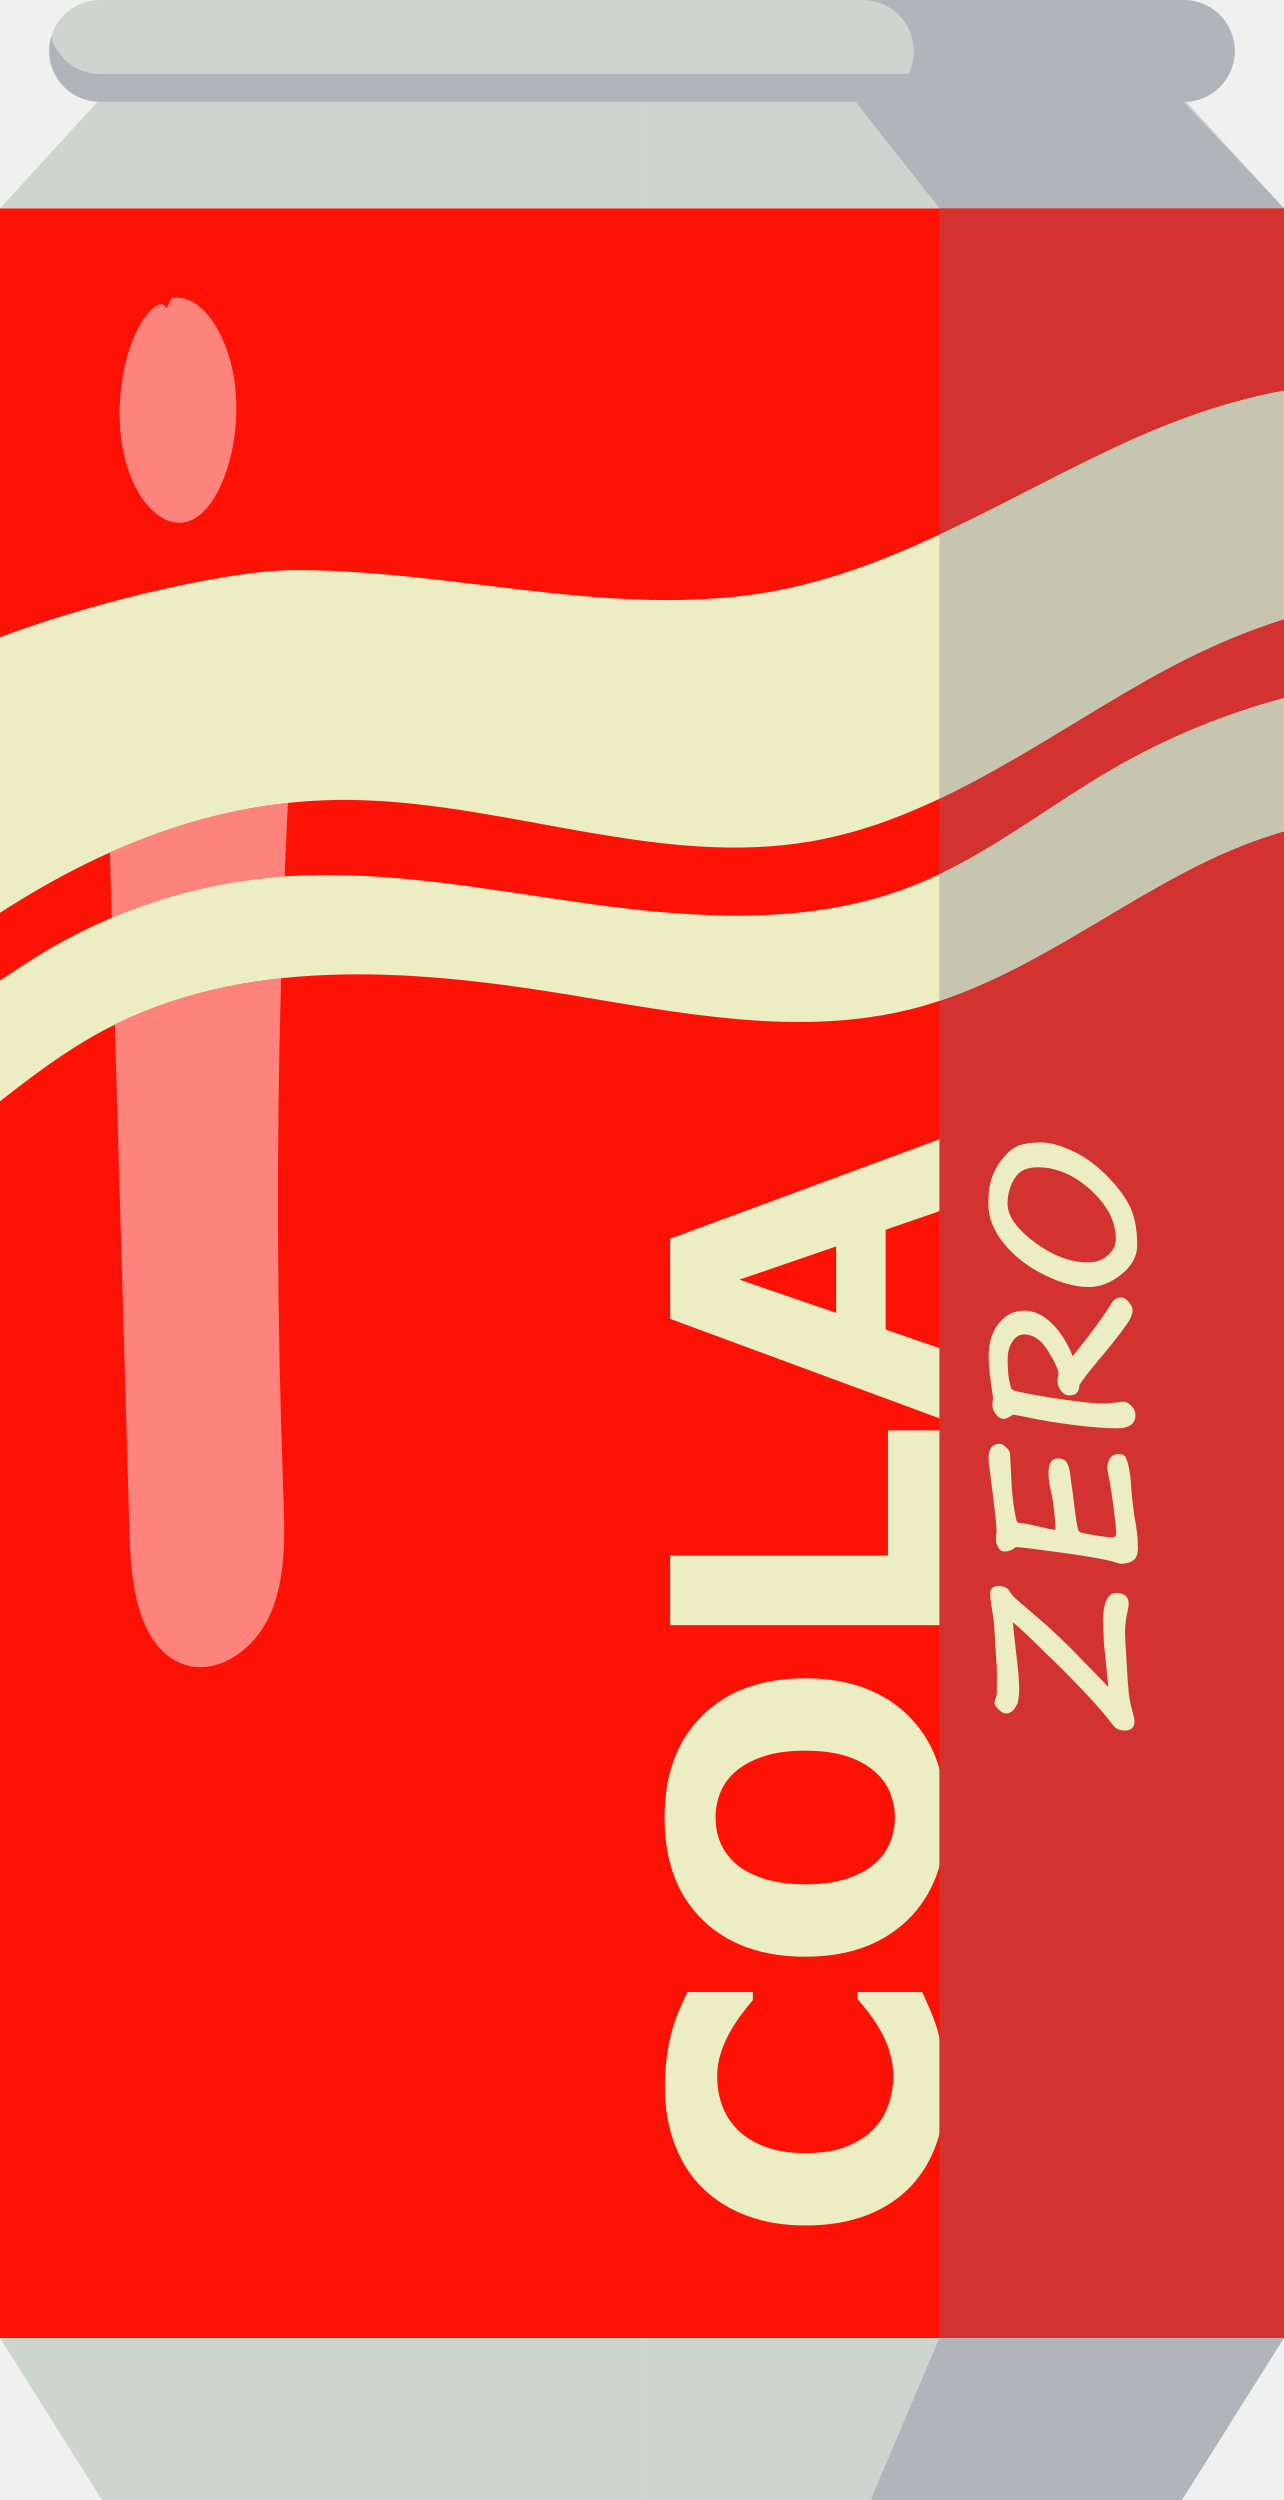
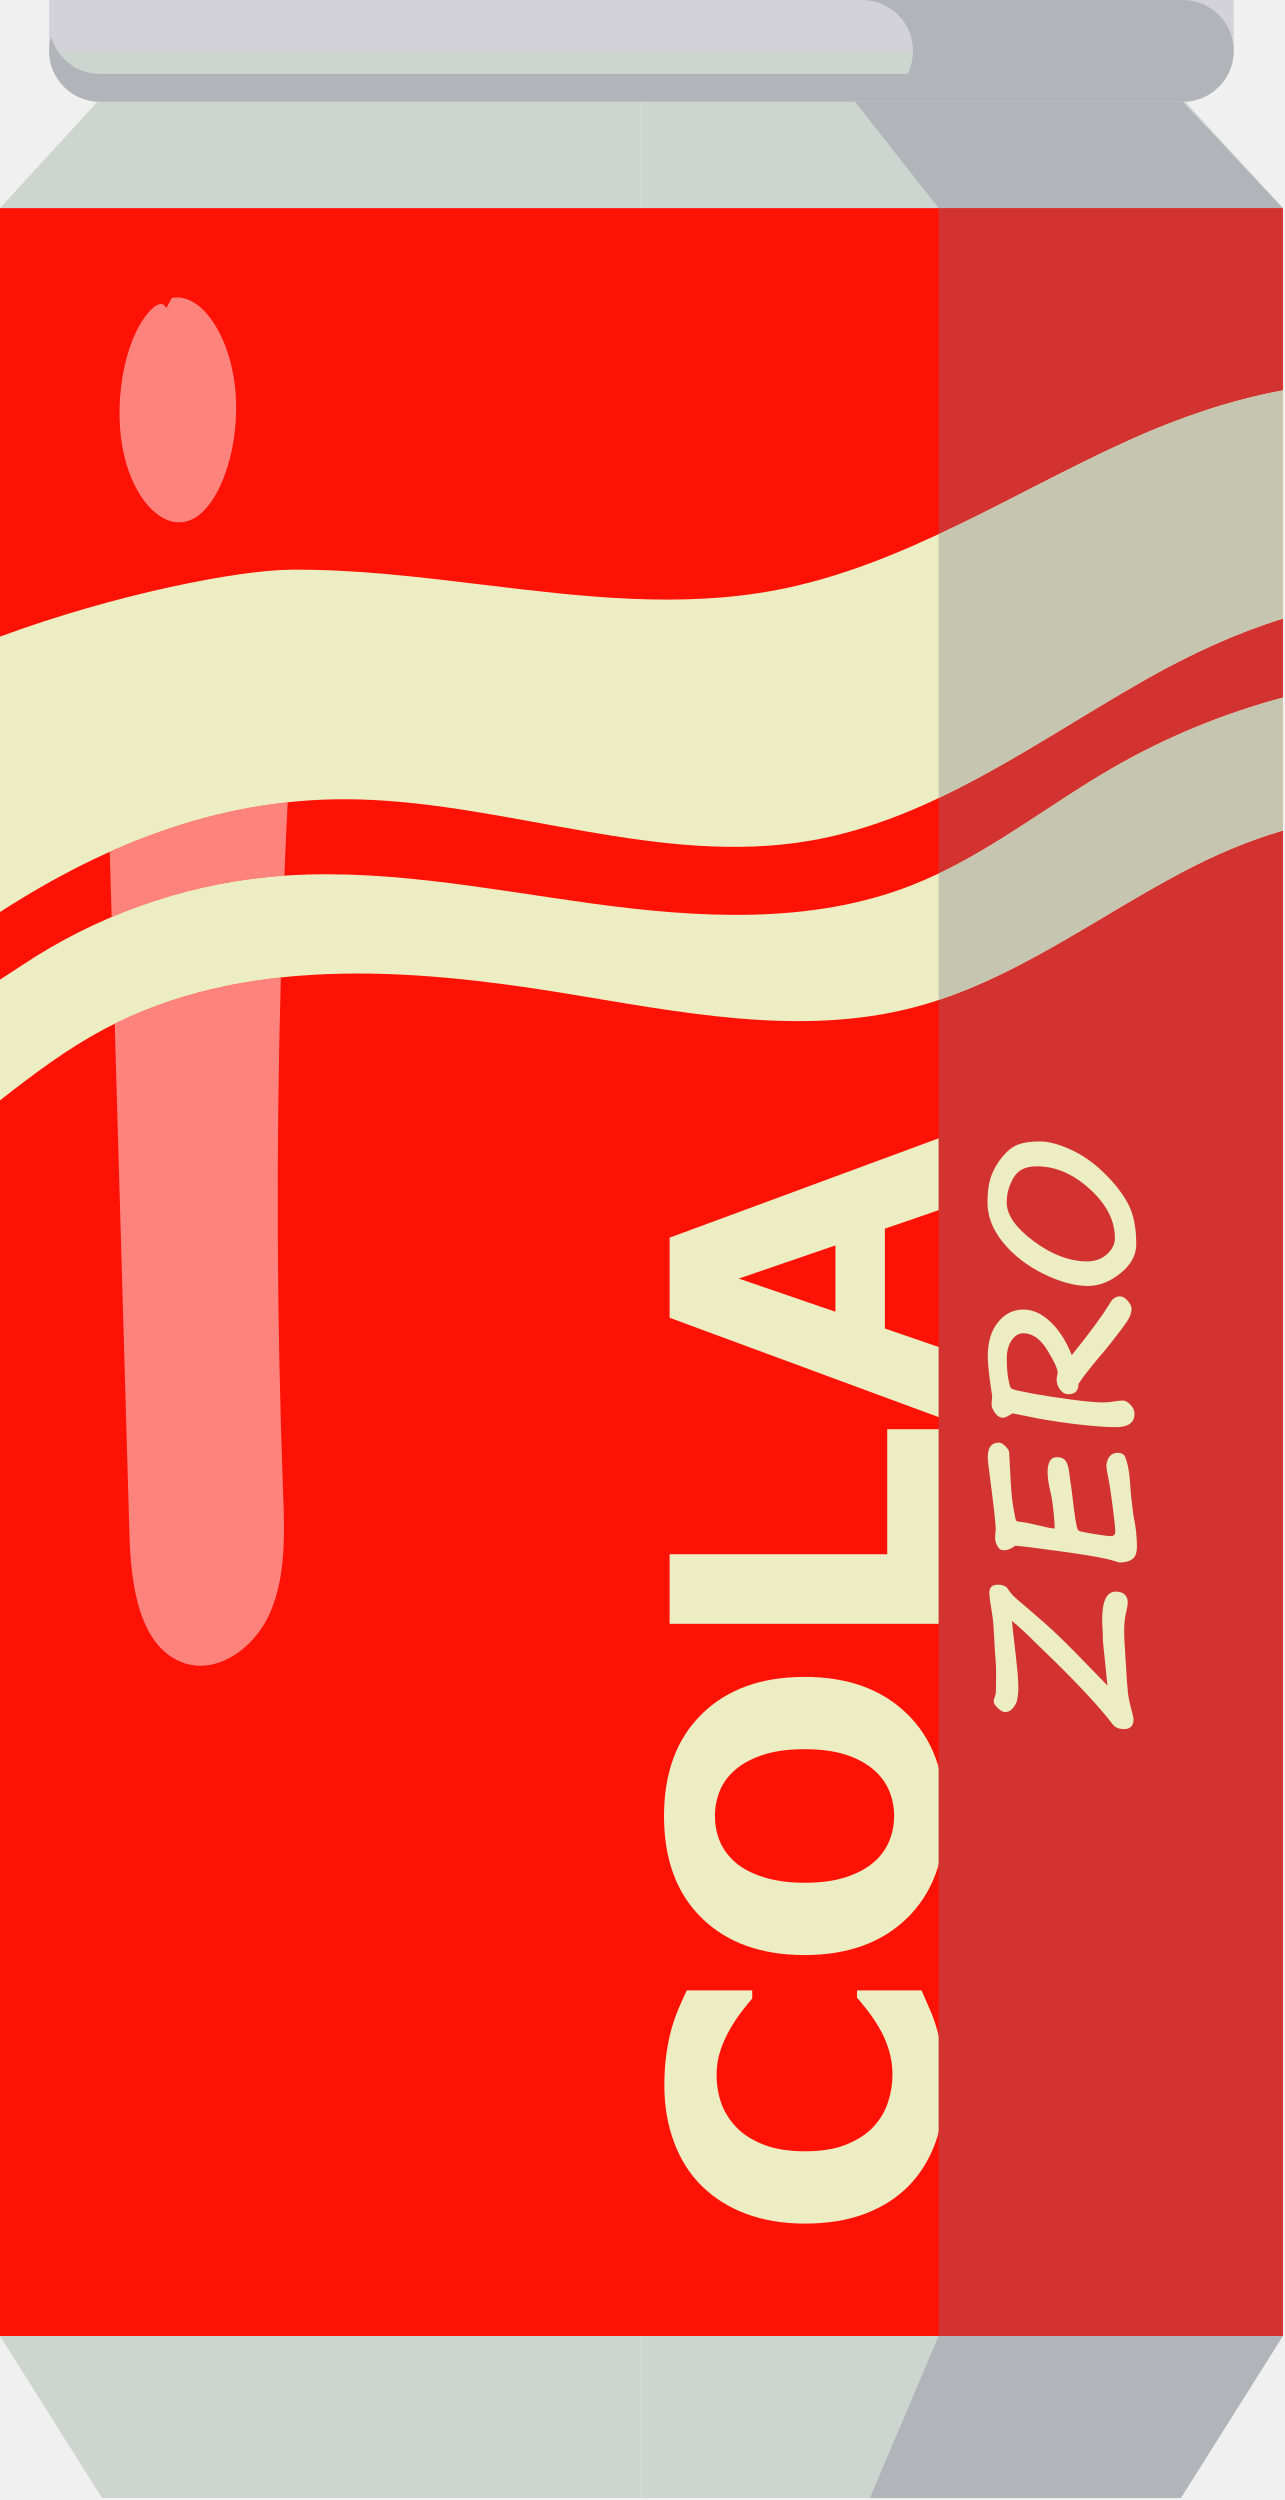
- <svg xmlns="http://www.w3.org/2000/svg" width="121.236mm" height="236.075mm" viewBox="0 0 121.236 236.075" version="1.1" id="svg4558">
-   <defs id="defs4555">
-     <rect x="-249.863" y="681.588" width="204.002" height="41.117" id="rect8634" />
-     <rect x="-382.702" y="664.193" width="213.491" height="66.419" id="rect3272" />
-     <clipPath clipPathUnits="userSpaceOnUse" id="clipPath262">
-       <path d="m 13714.5,18258.4 c 0,0.2 0,0.4 0,0.7 0,-0.3 0,-0.5 0,-0.7 m -3173.5,0 c 0,0.3 0,0.5 0,0.8 0,-0.3 0,-0.5 0,-0.8 m 0,1.1 c 0,0.1 0,0.2 0,0.3 0,-0.1 0,-0.2 0,-0.3 m 3048.1,134.8 c -0.1,0 -0.1,0 -0.1,0 0,0 0,0 0.1,0 m -0.7,0.1 c -0.1,0 -0.2,0 -0.2,0 0,0 0.1,0 0.2,0 m -0.8,0 c -0.1,0 -0.1,0 -0.2,0 0.1,0 0.1,0 0.2,0 m -1.4,0.1 h -0.1 0.1 m -0.5,0 c -0.1,0 -0.3,0 -0.4,0.1 0.1,-0.1 0.3,-0.1 0.4,-0.1 m -0.8,0.1 c -0.1,0 -0.3,0 -0.4,0 0.2,0 0.3,0 0.4,0 m -0.8,0 c -0.1,0 -0.3,0 -0.4,0 0.1,0 0.3,0 0.4,0 m -0.8,0 c -0.2,0 -0.3,0.1 -0.5,0.1 0.2,0 0.3,-0.1 0.5,-0.1 m -0.8,0.1 c -0.2,0 -0.5,0 -0.8,0 0.3,0 0.6,0 0.8,0 m -1,0 c -0.2,0 -0.4,0 -0.6,0 0.2,0 0.4,0 0.6,0 m -0.9,0 c -0.2,0 -0.3,0 -0.5,0 0.2,0 0.3,0 0.5,0 m -0.8,0 c -0.2,0 -0.4,0 -0.6,0 0.2,0 0.4,0 0.6,0 m -0.8,0 c -0.3,0 -0.6,0 -0.8,0 0.2,0 0.5,0 0.8,0" id="path260" />
-     </clipPath>
-     <clipPath clipPathUnits="userSpaceOnUse" id="clipPath262-0">
-       <path d="m 13714.5,18258.4 c 0,0.2 0,0.4 0,0.7 0,-0.3 0,-0.5 0,-0.7 m -3173.5,0 c 0,0.3 0,0.5 0,0.8 0,-0.3 0,-0.5 0,-0.8 m 0,1.1 c 0,0.1 0,0.2 0,0.3 0,-0.1 0,-0.2 0,-0.3 m 3048.1,134.8 c -0.1,0 -0.1,0 -0.1,0 0,0 0,0 0.1,0 m -0.7,0.1 c -0.1,0 -0.2,0 -0.2,0 0,0 0.1,0 0.2,0 m -0.8,0 c -0.1,0 -0.1,0 -0.2,0 0.1,0 0.1,0 0.2,0 m -1.4,0.1 h -0.1 0.1 m -0.5,0 c -0.1,0 -0.3,0 -0.4,0.1 0.1,-0.1 0.3,-0.1 0.4,-0.1 m -0.8,0.1 c -0.1,0 -0.3,0 -0.4,0 0.2,0 0.3,0 0.4,0 m -0.8,0 c -0.1,0 -0.3,0 -0.4,0 0.1,0 0.3,0 0.4,0 m -0.8,0 c -0.2,0 -0.3,0.1 -0.5,0.1 0.2,0 0.3,-0.1 0.5,-0.1 m -0.8,0.1 c -0.2,0 -0.5,0 -0.8,0 0.3,0 0.6,0 0.8,0 m -1,0 c -0.2,0 -0.4,0 -0.6,0 0.2,0 0.4,0 0.6,0 m -0.9,0 c -0.2,0 -0.3,0 -0.5,0 0.2,0 0.3,0 0.5,0 m -0.8,0 c -0.2,0 -0.4,0 -0.6,0 0.2,0 0.4,0 0.6,0 m -0.8,0 c -0.3,0 -0.6,0 -0.8,0 0.2,0 0.5,0 0.8,0" id="path260-1" />
-     </clipPath>
-     <clipPath clipPathUnits="userSpaceOnUse" id="clipPath262-4">
-       <path d="m 13714.5,18258.4 c 0,0.2 0,0.4 0,0.7 0,-0.3 0,-0.5 0,-0.7 m -3173.5,0 c 0,0.3 0,0.5 0,0.8 0,-0.3 0,-0.5 0,-0.8 m 0,1.1 c 0,0.1 0,0.2 0,0.3 0,-0.1 0,-0.2 0,-0.3 m 3048.1,134.8 c -0.1,0 -0.1,0 -0.1,0 0,0 0,0 0.1,0 m -0.7,0.1 c -0.1,0 -0.2,0 -0.2,0 0,0 0.1,0 0.2,0 m -0.8,0 c -0.1,0 -0.1,0 -0.2,0 0.1,0 0.1,0 0.2,0 m -1.4,0.1 h -0.1 0.1 m -0.5,0 c -0.1,0 -0.3,0 -0.4,0.1 0.1,-0.1 0.3,-0.1 0.4,-0.1 m -0.8,0.1 c -0.1,0 -0.3,0 -0.4,0 0.2,0 0.3,0 0.4,0 m -0.8,0 c -0.1,0 -0.3,0 -0.4,0 0.1,0 0.3,0 0.4,0 m -0.8,0 c -0.2,0 -0.3,0.1 -0.5,0.1 0.2,0 0.3,-0.1 0.5,-0.1 m -0.8,0.1 c -0.2,0 -0.5,0 -0.8,0 0.3,0 0.6,0 0.8,0 m -1,0 c -0.2,0 -0.4,0 -0.6,0 0.2,0 0.4,0 0.6,0 m -0.9,0 c -0.2,0 -0.3,0 -0.5,0 0.2,0 0.3,0 0.5,0 m -0.8,0 c -0.2,0 -0.4,0 -0.6,0 0.2,0 0.4,0 0.6,0 m -0.8,0 c -0.3,0 -0.6,0 -0.8,0 0.2,0 0.5,0 0.8,0" id="path260-6" />
-     </clipPath>
-     <clipPath clipPathUnits="userSpaceOnUse" id="clipPath262-4-7">
-       <path d="m 13714.5,18258.4 c 0,0.2 0,0.4 0,0.7 0,-0.3 0,-0.5 0,-0.7 m -3173.5,0 c 0,0.3 0,0.5 0,0.8 0,-0.3 0,-0.5 0,-0.8 m 0,1.1 c 0,0.1 0,0.2 0,0.3 0,-0.1 0,-0.2 0,-0.3 m 3048.1,134.8 c -0.1,0 -0.1,0 -0.1,0 0,0 0,0 0.1,0 m -0.7,0.1 c -0.1,0 -0.2,0 -0.2,0 0,0 0.1,0 0.2,0 m -0.8,0 c -0.1,0 -0.1,0 -0.2,0 0.1,0 0.1,0 0.2,0 m -1.4,0.1 h -0.1 0.1 m -0.5,0 c -0.1,0 -0.3,0 -0.4,0.1 0.1,-0.1 0.3,-0.1 0.4,-0.1 m -0.8,0.1 c -0.1,0 -0.3,0 -0.4,0 0.2,0 0.3,0 0.4,0 m -0.8,0 c -0.1,0 -0.3,0 -0.4,0 0.1,0 0.3,0 0.4,0 m -0.8,0 c -0.2,0 -0.3,0.1 -0.5,0.1 0.2,0 0.3,-0.1 0.5,-0.1 m -0.8,0.1 c -0.2,0 -0.5,0 -0.8,0 0.3,0 0.6,0 0.8,0 m -1,0 c -0.2,0 -0.4,0 -0.6,0 0.2,0 0.4,0 0.6,0 m -0.9,0 c -0.2,0 -0.3,0 -0.5,0 0.2,0 0.3,0 0.5,0 m -0.8,0 c -0.2,0 -0.4,0 -0.6,0 0.2,0 0.4,0 0.6,0 m -0.8,0 c -0.3,0 -0.6,0 -0.8,0 0.2,0 0.5,0 0.8,0" id="path260-6-0" />
+ <svg xmlns="http://www.w3.org/2000/svg" width="459" height="893" viewBox="0 0 459 893" fill="none">
+   <g clip-path="url(#clip0_141_975)">
+     <path d="M0 834.44H458.213V74.324H0V834.44Z" fill="#FF1206" />
+     <path d="M0.013 834.44L36.413 892.253H229.107V834.44H0.013" fill="#CED5D0" />
+     <path d="M458.213 834.44L421.813 892.253H229.106V834.44H458.213" fill="#CED5D0" />
+     <path d="M0 74.32L34.8 36.347H229.107V74.32H0Z" fill="#CED5D0" />
+     <path d="M458.213 74.32L423.426 36.347H229.106V74.32H458.213Z" fill="#CED5D0" />
+     <path d="M422.507 36.347H35.72C25.68 36.347 17.547 28.2 17.547 18.174C17.547 8.133 25.68 0 35.72 0H422.507C432.534 0 440.68 8.133 440.68 18.174C440.68 28.2 432.534 36.347 422.507 36.347Z" fill="#CED5D0" />
+     <path d="M17.547 18.173H440.68V-9.86041e-05H17.547V18.173Z" fill="#D2D2D8" />
+     <path d="M422.507 36.347H35.72C25.68 36.347 17.547 28.2 17.547 18.174C17.547 18.133 17.547 18.107 17.547 18.067C17.547 18.052 17.547 18.04 17.547 18.027C17.547 18.012 17.547 18 17.547 17.987C17.559 16.32 17.827 14.72 18.254 13.187C20.427 20.8 27.413 26.387 35.72 26.387H324.147C325.4 23.92 326.12 21.133 326.12 18.173C326.12 8.133 317.987 7.22211e-05 307.947 7.22211e-05H422.507C422.533 7.22211e-05 422.573 7.22211e-05 422.613 7.22211e-05C422.629 7.22211e-05 422.64 7.22211e-05 422.64 7.22211e-05C422.666 7.22211e-05 422.693 7.22211e-05 422.72 7.22211e-05C422.736 7.22211e-05 422.747 7.22211e-05 422.76 7.22211e-05C422.787 7.22211e-05 422.8 7.22211e-05 422.827 7.22211e-05C422.843 7.22211e-05 422.853 7.22211e-05 422.867 7.22211e-05C422.893 7.22211e-05 422.92 7.22211e-05 422.947 7.22211e-05C422.963 7.22211e-05 422.963 7.22211e-05 422.973 7.22211e-05C423.014 7.22211e-05 423.054 7.22211e-05 423.08 7.22211e-05C423.096 7.22211e-05 423.107 7.22211e-05 423.12 7.22211e-05C423.147 7.22211e-05 423.16 0.015 423.187 0.015C423.203 0.015 423.227 0.015 423.24 0.015C423.256 0.015 423.28 0.015 423.293 0.015C423.32 0.015 423.333 0.015 423.347 0.015C423.363 0.015 423.387 0.015 423.4 0.015C423.426 0.015 423.44 0.015 423.453 0.015C423.469 0.03 423.493 0.03 423.506 0.03C423.522 0.03 423.547 0.03 423.56 0.03H423.576C423.629 0.03 423.682 0.045 423.736 0.045C423.752 0.045 423.752 0.045 423.762 0.045C423.789 0.045 423.815 0.045 423.842 0.045C423.842 0.045 423.858 0.045 423.869 0.045C423.895 0.06 423.922 0.06 423.949 0.06C423.949 0.06 423.949 0.06 423.965 0.06C431.618 0.674 437.938 6.034 439.978 13.194C440.178 13.914 440.338 14.661 440.445 15.407C440.471 15.54 440.485 15.674 440.511 15.807C440.605 16.554 440.671 17.314 440.685 18.087C440.685 18.127 440.685 18.154 440.685 18.18C440.685 28.207 432.538 36.354 422.512 36.354" fill="#B1B5B9" />
+     <path d="M71.56 595.013C69.12 595.013 66.667 594.534 64.28 593.494C49.6 587.107 46.76 565.867 46.254 548.534C44.493 487.574 42.734 426.627 40.974 365.667C59.627 356.413 79.667 351.374 100.32 349.147C98.6 410.374 98.867 471.707 101.12 532.987C101.654 547.614 102.187 562.934 96.493 576.027C91.907 586.614 81.8 595.013 71.56 595.013ZM39.88 327.56C39.654 319.8 39.427 312.04 39.2 304.267C59.4 295.2 80.494 288.96 102.76 286.573C102.32 295.307 101.92 304.054 101.574 312.787C99.654 312.92 97.734 313.08 95.814 313.267C76.587 315.147 57.667 320.027 39.88 327.56" fill="#FF837D" />
+     <path d="M63.987 186.587C55.387 186.587 46.787 175.92 43.827 160.227C40.28 141.454 45.32 118.24 54.747 109.907C55.574 109.174 56.547 108.587 57.44 108.587C58.187 108.587 58.894 108.987 59.413 110.04L61.373 106.427C62 106.307 62.627 106.24 63.24 106.24C72.933 106.24 82.28 120.68 84.053 139.133C85.947 158.773 79 180.08 68.987 185.32C67.347 186.187 65.667 186.587 63.987 186.587" fill="#FF837D" />
+     <path d="M337.439 745.082C337.439 752.242 336.386 758.855 334.279 764.922C332.159 770.975 329.012 776.189 324.826 780.549C320.639 784.909 315.412 788.282 309.159 790.682C302.906 793.082 295.679 794.268 287.479 794.268C279.839 794.268 272.906 793.135 266.692 790.842C260.479 788.548 255.159 785.229 250.706 780.868C246.439 776.695 243.132 771.495 240.812 765.308C238.479 759.122 237.306 752.348 237.306 745.015C237.306 740.962 237.532 737.308 237.986 734.042C238.439 730.788 239.039 727.775 239.772 725.015C240.586 722.122 241.506 719.508 242.519 717.148C243.532 714.802 244.479 712.735 245.332 710.962H268.706V713.815C267.679 715.028 266.452 716.548 265.039 718.375C263.612 720.215 262.226 722.295 260.852 724.628C259.479 727.002 258.319 729.562 257.372 732.335C256.426 735.095 255.959 738.042 255.959 741.202C255.959 744.695 256.506 748.015 257.599 751.162C258.692 754.308 260.519 757.228 263.052 759.895C265.519 762.455 268.759 764.509 272.812 766.082C276.866 767.655 281.772 768.442 287.546 768.442C293.572 768.442 298.612 767.602 302.652 765.882C306.706 764.188 309.892 762.042 312.212 759.455C314.586 756.815 316.279 753.882 317.279 750.642C318.292 747.415 318.799 744.215 318.799 741.069C318.799 738.042 318.359 735.055 317.452 732.108C316.546 729.148 315.332 726.415 313.786 723.908C312.532 721.802 311.199 719.842 309.786 718.028C308.372 716.215 307.146 714.722 306.119 713.562V710.962H329.159C330.239 713.389 331.252 715.695 332.199 717.895C333.146 720.095 333.972 722.402 334.666 724.815C335.572 727.975 336.252 730.922 336.732 733.682C337.212 736.455 337.439 740.242 337.439 745.082" fill="#EDEDC3" />
+     <path d="M311.813 631.935C308.879 629.522 305.413 627.735 301.426 626.562C297.439 625.402 292.746 624.815 287.346 624.815C281.559 624.815 276.639 625.482 272.586 626.828C268.533 628.162 265.253 629.908 262.746 632.068C260.159 634.268 258.279 636.802 257.119 639.668C255.959 642.548 255.373 645.535 255.373 648.642C255.373 651.788 255.933 654.748 257.053 657.535C258.173 660.322 260.026 662.882 262.626 665.202C265.039 667.362 268.373 669.122 272.626 670.482C276.866 671.842 281.799 672.522 287.413 672.522C293.146 672.522 298.039 671.868 302.066 670.548C306.106 669.228 309.399 667.495 311.946 665.335C314.493 663.175 316.359 660.655 317.573 657.762C318.786 654.868 319.386 651.828 319.386 648.642C319.386 645.442 318.773 642.402 317.546 639.508C316.306 636.615 314.399 634.095 311.813 631.935V631.935ZM287.413 598.988C302.773 598.988 314.973 603.388 324.013 612.202C333.053 621.002 337.573 633.162 337.573 648.695C337.573 664.188 333.053 676.335 324.013 685.148C314.973 693.948 302.773 698.348 287.413 698.348C271.919 698.348 259.679 693.948 250.679 685.148C241.679 676.335 237.186 664.188 237.186 648.695C237.186 633.255 241.679 621.108 250.679 612.255C259.679 603.415 271.919 598.988 287.413 598.988" fill="#EDEDC3" />
+     <path d="M335.573 510.508V580.028H239.186V555.175H316.919V510.508H335.573" fill="#EDEDC3" />
+     <path d="M298.413 444.855L263.893 456.708L298.413 468.562V444.855ZM335.573 406.495V432.162L316.079 438.882V474.548L335.573 481.255V506.308L239.186 470.708V442.095L335.573 406.495" fill="#EDEDC3" />
+     <path d="M458.213 139.414C439.413 142.84 420.76 149.32 403.52 157.093C361.8 175.933 322.507 202.067 277.547 210.72C242.827 217.387 207.6 213.107 172.253 208.827C149.52 206.08 126.733 203.32 104 203.494C85.267 203.614 41.507 212.093 0 227.4V325.773C39.067 300.574 81.053 284.24 128.347 285.56C182.52 287.08 236.16 309.547 289.56 300.267C333.707 292.587 370.96 264.36 409.987 242.334C425.053 233.84 441.427 226.187 458.213 221.014V139.414" fill="#EDEDC3" />
+     <path d="M458.213 249.147C436.96 254.84 416.44 263.28 397.373 274.293C373.333 288.187 351.413 306.133 325.547 316.254C289.547 330.333 249.36 327.934 211.067 322.68C172.787 317.427 134.28 309.507 95.813 313.267C64.453 316.333 33.947 327.373 7.76 344.867C5.2 346.573 2.613 348.253 0 349.933V393.053C11.84 383.76 23.827 374.733 37.08 367.667C86.267 341.44 145.707 345.68 200.72 354.64C242.493 361.44 285.613 370.533 326.547 359.814C361.227 350.733 390.6 328.347 422.28 311.587C433.573 305.6 445.747 300.347 458.213 296.707V249.147" fill="#EDEDC3" />
+     <path d="M458.213 834.44H335.267V357.227C366.227 346.973 393.28 326.92 422.28 311.587C433.573 305.6 445.747 300.347 458.213 296.707V834.44M335.267 312.027V285.093C360.947 272.933 385.107 256.373 409.987 242.333C425.053 233.84 441.427 226.187 458.213 221.013V249.147C436.96 254.84 416.44 263.28 397.373 274.293C376.4 286.413 357.04 301.627 335.267 312.027M335.267 190.8V74.32H458.213V139.413C439.413 142.84 420.76 149.32 403.52 157.093C380.48 167.493 358.187 180.12 335.267 190.8Z" fill="#D23331" />
+     <path d="M421.813 892.253H310.72L335.266 834.44H458.213L421.813 892.253Z" fill="#B1B5B9" />
+     <path d="M458.213 74.32H335.267L305.387 36.347H422.507L458.213 74.32Z" fill="#B1B5B9" />
+     <path d="M335.267 285.093V190.8C358.187 180.12 380.48 167.493 403.52 157.093C420.76 149.32 439.413 142.84 458.213 139.413V221.013C441.427 226.187 425.053 233.84 409.987 242.333C385.107 256.373 360.947 272.933 335.267 285.093" fill="#C6C5B0" />
+     <path d="M335.267 357.227V312.027C357.04 301.627 376.4 286.414 397.373 274.294C416.44 263.28 436.96 254.84 458.213 249.147V296.707C445.747 300.347 433.573 305.6 422.28 311.587C393.28 326.92 366.227 346.974 335.267 357.227" fill="#C6C5B0" />
+     <path d="M359.318 566.812C359.479 566.858 359.664 567.043 359.873 567.367C360.335 568.061 360.844 568.754 361.399 569.448C361.954 570.119 363.85 571.807 367.088 574.513C371.204 577.982 374.743 581.127 377.703 583.948C380.663 586.747 385.45 591.58 392.064 598.449L395.568 602.056C395.383 599.882 395.105 597.084 394.735 593.661C394.203 588.782 393.938 586.076 393.938 585.544C393.938 583.879 393.891 582.515 393.799 581.451C393.729 580.387 393.695 579.427 393.695 578.572C393.695 571.865 395.325 568.512 398.586 568.512C399.904 568.512 400.945 568.859 401.708 569.552C402.448 570.223 402.818 571.137 402.818 572.293C402.818 573.218 402.656 574.305 402.332 575.554C401.8 577.542 401.535 580.063 401.535 583.116C401.535 584.272 401.72 587.66 402.09 593.28V593.245C402.413 598.957 402.679 602.715 402.887 604.519C403.096 606.323 403.512 608.381 404.136 610.694C404.645 612.498 404.899 613.654 404.899 614.163C404.899 616.476 403.755 617.632 401.465 617.632C399.615 617.632 398.227 617.007 397.302 615.759C395.013 612.683 391.544 608.682 386.896 603.756C382.224 598.83 377.61 594.193 373.055 589.846C372.314 589.152 371.47 588.331 370.522 587.383C366.683 583.544 363.665 580.746 361.468 578.988C361.468 579.358 361.931 583.555 362.856 591.58C363.457 596.645 363.758 600.461 363.758 603.028C363.758 604.6 363.561 606.219 363.168 607.884C362.081 610.336 360.717 611.561 359.075 611.561C358.312 611.561 357.433 611.087 356.438 610.139C355.444 609.191 354.947 608.416 354.947 607.815C354.947 607.375 355.074 606.797 355.328 606.08C355.606 605.363 355.745 604.82 355.745 604.45L355.814 598.032C355.837 596.275 355.756 594.344 355.571 592.239C355.432 590.69 355.282 588.215 355.12 584.816C354.935 581 354.715 578.387 354.461 576.976C353.744 572.721 353.386 570.038 353.386 568.928C353.386 567.009 354.415 566.049 356.473 566.049C357.629 566.049 358.578 566.303 359.318 566.812L359.318 566.812Z" fill="#EDEDC3" />
+     <path d="M360.462 518.594L361.017 529.278C361.226 533.001 361.561 536.204 362.023 538.887C362.463 541.57 362.81 543.027 363.064 543.258C363.295 543.466 364.001 543.616 365.18 543.709C366.336 543.824 368.372 544.241 371.285 544.958C373.506 545.536 375.321 545.883 376.732 545.998C376.732 544.518 376.581 542.391 376.281 539.615C375.98 536.84 375.691 534.875 375.413 533.718C374.604 530.388 374.199 527.81 374.199 525.983C374.199 522.329 375.286 520.502 377.46 520.502C379.056 520.502 380.166 521.01 380.79 522.028C381.392 523.046 381.808 524.641 382.039 526.815C382.178 528.156 382.386 529.66 382.664 531.325C382.802 532.203 382.941 533.302 383.08 534.62C383.82 541.026 384.398 544.807 384.814 545.964V545.998C384.93 546.391 385.196 546.692 385.612 546.9C386.028 547.085 387.751 547.432 390.781 547.941C393.787 548.45 395.892 548.704 397.094 548.704C397.95 548.588 398.378 548.056 398.378 547.108C398.378 545.998 398.077 543.084 397.476 538.367C396.852 533.626 396.424 530.689 396.192 529.555C395.522 526.387 395.186 524.317 395.186 523.346C395.603 520.409 396.967 518.94 399.28 518.94C400.344 518.94 401.153 519.287 401.708 519.981C402.749 522.294 403.396 525.497 403.651 529.59C403.836 532.758 404.229 536.597 404.83 541.107C405.686 545.131 406.114 548.924 406.114 552.485C406.114 554.358 405.709 555.711 404.899 556.544C404.113 557.376 402.876 557.874 401.188 558.035L400.043 558.14C399.858 558.163 399.153 557.966 397.927 557.55C395.082 556.625 388.757 555.492 378.952 554.15C369.146 552.809 363.688 552.138 362.578 552.138C362.555 552.138 362.463 552.208 362.301 552.346C362.162 552.508 361.723 552.786 360.983 553.179C360.22 553.549 359.445 553.734 358.659 553.734C358.242 553.734 357.907 553.688 357.653 553.595C357.167 553.503 356.681 553.006 356.196 552.104C355.71 551.202 355.467 550.358 355.467 549.571C355.467 548.484 355.536 547.386 355.675 546.276C355.675 544.356 354.981 538.112 353.594 527.543C353.131 524.028 352.9 522.19 352.9 522.028L352.866 521.542C352.565 517.38 353.906 515.298 356.889 515.298C357.445 515.298 358.138 515.68 358.971 516.443C359.78 517.183 360.277 517.9 360.462 518.594V518.594Z" fill="#EDEDC3" />
+     <path d="M361.676 504.857L360.879 505.308C359.722 506.048 358.867 506.418 358.311 506.418C357.201 506.418 356.242 505.851 355.432 504.718C354.6 503.585 354.183 502.556 354.183 501.631C354.183 501.214 354.218 500.682 354.288 500.035C354.38 499.387 354.426 498.994 354.426 498.855C353.362 492.033 352.831 487.246 352.831 484.494C352.831 479.337 354.056 475.267 356.508 472.283C358.936 469.277 361.942 467.774 365.527 467.774C368.95 467.774 372.199 469.254 375.275 472.214C378.35 475.151 380.871 479.094 382.837 484.043C389.497 475.81 394.076 469.566 396.574 465.311C397.476 463.808 398.632 463.056 400.043 463.056C400.968 463.056 401.893 463.588 402.818 464.652C403.743 465.692 404.206 466.675 404.206 467.6C404.206 468.942 403.627 470.468 402.471 472.179C401.315 473.891 399.499 476.307 397.025 479.429C394.527 482.551 393.036 484.355 392.55 484.841C388.873 489.235 386.433 492.403 385.23 494.346C385.23 496.797 384.016 498.023 381.588 498.023C380.455 498.023 379.484 497.479 378.674 496.392C377.842 495.306 377.425 494.068 377.425 492.681C377.425 492.288 377.483 491.86 377.599 491.397C377.738 490.958 377.807 490.646 377.807 490.461C377.807 488.981 376.57 486.24 374.095 482.239C371.621 478.238 368.765 476.238 365.527 476.238C363.908 476.238 362.521 477.082 361.364 478.77C360.208 480.435 359.63 482.563 359.63 485.153C359.63 488.229 359.815 490.715 360.185 492.611C360.555 494.485 360.821 495.514 360.983 495.699C361.121 495.861 361.48 496.069 362.058 496.323C362.636 496.554 365.018 497.063 369.204 497.849C373.367 498.613 377.946 499.318 382.941 499.965C387.913 500.613 391.579 500.937 393.938 500.937C395.441 500.937 396.794 500.821 397.996 500.59C399.199 500.382 400.239 500.278 401.118 500.278C401.951 500.278 402.841 500.775 403.789 501.769C404.761 502.741 405.246 503.804 405.246 504.961C405.246 508.175 403.026 509.783 398.586 509.783C394.978 509.783 389.925 509.389 383.427 508.603C376.928 507.794 371.216 506.846 366.29 505.759C365.504 505.597 364.799 505.458 364.174 505.342L361.676 504.857Z" fill="#EDEDC3" />
+     <path d="M405.871 444.393C405.871 448.301 403.997 451.77 400.251 454.8C396.481 457.829 392.596 459.344 388.595 459.344C383.878 459.344 378.582 457.899 372.708 455.008C366.834 452.117 362.035 448.394 358.312 443.838C354.588 439.259 352.727 434.483 352.727 429.511C352.727 425.649 353.189 422.469 354.114 419.972C355.039 417.451 356.404 415.138 358.207 413.034C359.988 410.906 361.838 409.496 363.758 408.802C365.654 408.085 368.267 407.726 371.598 407.726C374.535 407.726 378.108 408.675 382.317 410.571C386.502 412.444 390.457 415.185 394.18 418.792C397.904 422.377 400.783 426.031 402.818 429.754C404.853 433.477 405.871 438.357 405.871 444.393V444.393ZM388.283 450.568C391.128 450.568 393.498 449.724 395.395 448.035C397.291 446.347 398.239 444.405 398.239 442.208C398.239 436.01 395.267 430.194 389.324 424.759C383.357 419.324 377.032 416.607 370.349 416.607C367.99 416.607 366.094 417.058 364.66 417.96C363.203 418.862 362 420.4 361.052 422.573C360.081 424.724 359.595 427.037 359.595 429.511C359.595 433.975 362.821 438.6 369.273 443.387C375.726 448.174 382.062 450.568 388.283 450.568V450.568Z" fill="#EDEDC3" />
+   </g>
+   <defs>
+     <clipPath id="clip0_141_975">
+       <rect width="458.213" height="892.254" fill="white" />
    </clipPath>
  </defs>
-   <g id="layer1" transform="translate(-70.33506,-39.0588)">
-     <g aria-label="ZERO" transform="matrix(0,-0.4699256,0.4699256,0,-205.312,28.32924)" id="text3270" style="font-size:40px;line-height:1.25;font-family:'OCR A Extended';-inkscape-font-specification:'OCR A Extended';white-space:pre;shape-inside:url(#rect3272);fill:#ededc3">
-       <g id="g115393">
-         <path d="M -492.649,586.576 V 844.565 H -64.679 V 586.576 Z" style="fill:#ff1206;fill-opacity:1;fill-rule:nonzero;stroke:none;stroke-width:0.075" id="path244" />
-         <path d="m -492.649,586.583 -32.551,20.494 v 108.493 h 32.551 V 586.583" style="fill:#ced5d0;fill-opacity:1;fill-rule:nonzero;stroke:none;stroke-width:0.075" id="path246" />
-         <path d="m -492.649,844.565 -32.551,-20.494 V 715.57 h 32.551 v 128.994" style="fill:#ced5d0;fill-opacity:1;fill-rule:nonzero;stroke:none;stroke-width:0.075" id="path248" />
-         <path d="m -64.677,586.576 21.38,19.594 V 715.57 H -64.677 V 586.576" style="fill:#ced5d0;fill-opacity:1;fill-rule:nonzero;stroke:none;stroke-width:0.075" id="path250" />
-         <path d="M -64.677,844.565 -43.297,824.979 V 715.57 h -21.38 v 128.994" style="fill:#ced5d0;fill-opacity:1;fill-rule:nonzero;stroke:none;stroke-width:0.075" id="path252" />
-         <path d="M -43.297,824.461 V 606.687 c 0,-5.653 4.587,-10.232 10.232,-10.232 5.653,0 10.232,4.579 10.232,10.232 V 824.461 c 0,5.645 -4.579,10.232 -10.232,10.232 -5.645,0 -10.232,-4.587 -10.232,-10.232" style="fill:#ced5d0;fill-opacity:1;fill-rule:nonzero;stroke:none;stroke-width:0.075" id="path254" />
-         <g id="g256" transform="matrix(0,0.075071,0.075071,0,-1403.741,-194.8681)">
-           <g id="g258" clip-path="url(#clipPath262-4)">
-             <path d="m 10541,18258.4 h 3173.5 v 136.301 H 10541 Z" style="fill:#d2d2d8;fill-opacity:1;fill-rule:nonzero;stroke:none" id="path264" />
-           </g>
-         </g>
-         <path d="m -43.297,824.461 v -217.773 0 c 0,-5.653 4.587,-10.232 10.232,-10.232 v 0 c 0.023,0 0.037,0 0.06,0 0.009,0 0.015,0 0.023,0 0.009,0 0.015,0 0.023,0 0.938,0.007 1.839,0.158 2.703,0.398 -4.287,1.224 -7.432,5.157 -7.432,9.834 v 162.394 c 1.389,0.706 2.958,1.111 4.624,1.111 5.653,0 10.232,-4.579 10.232,-10.232 v 64.501 0 c 0,0.015 0,0.037 0,0.06 0,0.009 0,0.015 0,0.015 0,0.015 0,0.03 0,0.045 0,0.009 0,0.015 0,0.023 0,0.015 0,0.023 0,0.037 0,0.009 0,0.015 0,0.023 0,0.015 0,0.03 0,0.045 0,0.009 0,0.009 0,0.015 0,0.023 0,0.045 0,0.06 0,0.009 0,0.015 0,0.023 0,0.015 -0.009,0.023 -0.009,0.037 0,0.009 0,0.023 0,0.03 0,0.009 0,0.023 0,0.03 0,0.015 0,0.022 0,0.03 0,0.009 0,0.023 0,0.03 0,0.015 0,0.023 0,0.03 -0.009,0.009 -0.009,0.023 -0.009,0.03 0,0.009 0,0.023 0,0.03 v 0.009 c 0,0.03 -0.009,0.06 -0.009,0.09 0,0.009 0,0.009 0,0.015 0,0.015 0,0.03 0,0.045 0,0 0,0.009 0,0.015 -0.009,0.015 -0.009,0.03 -0.009,0.045 0,0 0,0 0,0.009 -0.345,4.309 -3.363,7.867 -7.394,9.016 -0.405,0.113 -0.826,0.203 -1.246,0.263 -0.075,0.015 -0.15,0.023 -0.225,0.037 -0.42,0.053 -0.848,0.09 -1.284,0.098 -0.023,0 -0.037,0 -0.053,0 v 0 c -5.645,0 -10.232,-4.587 -10.232,-10.232" style="fill:#b1b5b9;fill-opacity:1;fill-rule:nonzero;stroke:none;stroke-width:0.075" id="path266" />
-         <path d="m -357.844,626.867 c 0,-1.374 0.27,-2.755 0.856,-4.099 3.596,-8.265 15.555,-9.864 25.314,-10.15 34.322,-0.991 68.637,-1.982 102.96,-2.973 5.21,10.502 8.048,21.786 9.301,33.414 -34.473,-0.968 -69.005,-0.818 -103.508,0.45 -8.235,0.3 -16.861,0.601 -24.233,-2.605 -5.961,-2.582 -10.69,-8.273 -10.69,-14.038 m 150.585,-17.837 c 4.369,-0.128 8.738,-0.255 13.115,-0.383 5.105,11.373 8.618,23.249 9.962,35.786 -4.917,-0.248 -9.842,-0.473 -14.759,-0.668 -0.075,-1.081 -0.165,-2.162 -0.27,-3.243 -1.058,-10.825 -3.806,-21.478 -8.048,-31.492" style="fill:#ff837d;fill-opacity:1;fill-rule:nonzero;stroke:none;stroke-width:0.075" id="path268" />
-         <path d="m -127.887,622.602 c 0,-4.842 6.006,-9.684 14.842,-11.351 10.57,-1.997 23.64,0.841 28.332,6.148 0.413,0.465 0.743,1.013 0.743,1.516 0,0.42 -0.225,0.818 -0.818,1.111 l 2.034,1.104 c 0.067,0.353 0.105,0.706 0.105,1.051 0,5.458 -8.13,10.72 -18.52,11.719 -11.058,1.066 -23.054,-2.845 -26.005,-8.483 -0.488,-0.923 -0.713,-1.869 -0.713,-2.815" style="fill:#ff837d;fill-opacity:1;fill-rule:nonzero;stroke:none;stroke-width:0.075" id="path270" />
-         <path d="m -442.338,776.565 c -4.031,0 -7.755,-0.593 -11.171,-1.779 -3.408,-1.194 -6.343,-2.965 -8.798,-5.323 -2.455,-2.357 -4.354,-5.3 -5.705,-8.821 -1.351,-3.521 -2.019,-7.59 -2.019,-12.207 0,-4.302 0.638,-8.205 1.929,-11.704 1.291,-3.498 3.16,-6.494 5.615,-9.001 2.35,-2.402 5.277,-4.264 8.761,-5.57 3.483,-1.314 7.297,-1.974 11.426,-1.974 2.282,0 4.339,0.128 6.178,0.383 1.832,0.255 3.528,0.593 5.082,1.006 1.629,0.458 3.1,0.976 4.429,1.546 1.321,0.571 2.485,1.104 3.483,1.584 v 13.16 h -1.607 c -0.683,-0.578 -1.539,-1.269 -2.567,-2.064 -1.036,-0.803 -2.207,-1.584 -3.521,-2.357 -1.336,-0.773 -2.778,-1.426 -4.339,-1.959 -1.554,-0.533 -3.213,-0.796 -4.992,-0.796 -1.967,0 -3.836,0.308 -5.608,0.923 -1.772,0.616 -3.416,1.644 -4.917,3.07 -1.441,1.389 -2.597,3.213 -3.483,5.495 -0.886,2.282 -1.329,5.045 -1.329,8.295 0,3.393 0.473,6.231 1.441,8.506 0.953,2.282 2.162,4.076 3.618,5.383 1.486,1.336 3.138,2.29 4.962,2.853 1.817,0.571 3.618,0.856 5.39,0.856 1.704,0 3.386,-0.248 5.045,-0.758 1.667,-0.51 3.206,-1.194 4.617,-2.064 1.186,-0.706 2.29,-1.456 3.311,-2.252 1.021,-0.796 1.862,-1.486 2.515,-2.064 h 1.464 v 12.972 c -1.366,0.608 -2.665,1.179 -3.904,1.712 -1.239,0.533 -2.537,0.998 -3.896,1.389 -1.779,0.51 -3.438,0.893 -4.992,1.164 -1.561,0.27 -3.693,0.398 -6.419,0.398" style="fill:#ededc3;fill-opacity:1;fill-rule:nonzero;stroke:none;stroke-width:0.075" id="path272" />
-         <path d="m -378.632,762.137 c 1.359,-1.652 2.365,-3.603 3.025,-5.848 0.653,-2.245 0.983,-4.887 0.983,-7.927 0,-3.258 -0.375,-6.028 -1.134,-8.31 -0.751,-2.282 -1.734,-4.129 -2.95,-5.54 -1.239,-1.456 -2.665,-2.515 -4.279,-3.168 -1.622,-0.653 -3.303,-0.983 -5.052,-0.983 -1.772,0 -3.438,0.315 -5.007,0.946 -1.569,0.631 -3.01,1.674 -4.317,3.138 -1.216,1.359 -2.207,3.236 -2.973,5.63 -0.766,2.387 -1.149,5.165 -1.149,8.325 0,3.228 0.368,5.983 1.111,8.25 0.743,2.275 1.719,4.129 2.935,5.563 1.216,1.434 2.635,2.485 4.264,3.168 1.629,0.683 3.341,1.021 5.135,1.021 1.802,0 3.513,-0.345 5.142,-1.036 1.629,-0.698 3.048,-1.772 4.264,-3.228 z m 18.55,-13.738 c 0,8.648 -2.477,15.517 -7.44,20.607 -4.955,5.09 -11.801,7.635 -20.547,7.635 -8.723,0 -15.562,-2.545 -20.524,-7.635 -4.955,-5.09 -7.432,-11.959 -7.432,-20.607 0,-8.723 2.477,-15.615 7.432,-20.682 4.962,-5.067 11.801,-7.597 20.524,-7.597 8.693,0 15.532,2.53 20.517,7.597 4.977,5.067 7.47,11.959 7.47,20.682" style="fill:#ededc3;fill-opacity:1;fill-rule:nonzero;stroke:none;stroke-width:0.075" id="path274" />
-         <path d="m -310.265,775.514 h -39.142 v -54.269 h 13.993 v 43.766 h 25.149 v 10.502" style="fill:#ededc3;fill-opacity:1;fill-rule:nonzero;stroke:none;stroke-width:0.075" id="path276" />
-         <path d="m -273.3,754.592 -6.674,-19.436 -6.674,19.436 z m 21.598,20.922 h -14.451 l -3.784,-10.975 h -20.081 l -3.776,10.975 h -14.106 l 20.044,-54.269 h 16.11 l 20.044,54.269" style="fill:#ededc3;fill-opacity:1;fill-rule:nonzero;stroke:none;stroke-width:0.075" id="path278" />
-         <path d="m -101.327,844.565 c -1.929,-10.585 -5.578,-21.087 -9.954,-30.794 -10.608,-23.49 -25.321,-45.613 -30.194,-70.927 -3.754,-19.548 -1.344,-39.382 1.066,-59.284 1.546,-12.8 3.1,-25.629 3.003,-38.429 -0.068,-10.547 -4.842,-35.186 -13.46,-58.555 h -55.387 c 14.188,21.996 23.385,45.636 22.641,72.263 -0.856,30.501 -13.505,60.702 -8.28,90.768 4.324,24.856 20.217,45.831 32.618,67.804 4.782,8.483 9.091,17.702 12.004,27.153 h 45.943" style="fill:#ededc3;fill-opacity:1;fill-rule:nonzero;stroke:none;stroke-width:0.075" id="path280" />
-         <path d="m -163.11,844.565 c -3.206,-11.966 -7.958,-23.52 -14.158,-34.255 -7.822,-13.535 -17.927,-25.877 -23.625,-40.441 -7.927,-20.269 -6.576,-42.896 -3.618,-64.456 2.958,-21.553 7.417,-43.233 5.3,-64.891 -1.727,-17.657 -7.943,-34.833 -17.792,-49.577 -0.961,-1.441 -1.907,-2.898 -2.853,-4.369 h -24.278 c 5.232,6.666 10.315,13.415 14.294,20.877 14.766,27.694 12.379,61.16 7.334,92.135 -3.829,23.52 -8.948,47.798 -2.913,70.844 5.112,19.526 17.717,36.064 27.153,53.901 3.371,6.359 6.328,13.212 8.378,20.232 h 26.778" style="fill:#ededc3;fill-opacity:1;fill-rule:nonzero;stroke:none;stroke-width:0.075" id="path282" />
-         <path d="m -492.649,844.565 v -69.223 h 268.687 c 5.773,17.431 17.064,32.663 25.697,48.991 3.371,6.359 6.328,13.212 8.378,20.232 h -302.761 m 294.136,-69.223 h 15.164 c 6.846,14.459 16.17,28.062 24.075,42.07 4.782,8.483 9.091,17.702 12.004,27.153 h -15.84 c -3.206,-11.966 -7.958,-23.52 -14.158,-34.255 -6.824,-11.809 -15.39,-22.709 -21.245,-34.968 m 68.255,0 h 65.582 v 69.223 h -36.65 c -1.929,-10.585 -5.578,-21.087 -9.954,-30.794 -5.856,-12.972 -12.965,-25.524 -18.978,-38.429" style="fill:#d23331;fill-opacity:1;fill-rule:nonzero;stroke:none;stroke-width:0.075" id="path284" />
-         <path d="m -525.2,824.071 v -62.549 l 32.551,13.821 v 69.223 l -32.551,-20.494" style="fill:#b1b5b9;fill-opacity:1;fill-rule:nonzero;stroke:none;stroke-width:0.075" id="path286" />
-         <path d="m -64.677,844.565 v -69.223 l 21.38,-16.823 v 65.942 l -21.38,20.104" style="fill:#b1b5b9;fill-opacity:1;fill-rule:nonzero;stroke:none;stroke-width:0.075" id="path288" />
-         <path d="m -183.349,775.342 h 53.09 c 6.013,12.905 13.122,25.457 18.978,38.429 4.377,9.707 8.025,20.209 9.954,30.794 v 0 h -45.943 v 0 c -2.913,-9.451 -7.222,-18.67 -12.004,-27.153 -7.905,-14.008 -17.229,-27.611 -24.075,-42.07" style="fill:#c6c5b0;fill-opacity:1;fill-rule:nonzero;stroke:none;stroke-width:0.075" id="path290" />
-         <path d="m -223.963,775.342 h 25.449 c 5.856,12.259 14.421,23.159 21.245,34.968 6.201,10.735 10.953,22.289 14.158,34.255 v 0 h -26.778 v 0 c -2.049,-7.019 -5.007,-13.873 -8.378,-20.232 -8.633,-16.328 -19.924,-31.56 -25.697,-48.991" style="fill:#c6c5b0;fill-opacity:1;fill-rule:nonzero;stroke:none;stroke-width:0.075" id="path292" />
-         <path d="m -341.966,788.883 q -0.039,0.137 -0.312,0.312 -0.586,0.391 -1.172,0.859 -0.566,0.469 -2.852,3.203 -2.93,3.477 -5.312,5.977 -2.363,2.5 -8.164,8.086 l -2.031,1.973 q 1.836,-0.156 4.727,-0.469 4.121,-0.449 4.57,-0.449 1.406,0 2.305,-0.078 0.898,-0.059 1.621,-0.059 5.664,0 5.664,2.754 0,1.113 -0.586,1.758 -0.566,0.625 -1.543,0.625 -0.781,0 -1.836,-0.273 -1.68,-0.449 -4.258,-0.449 -0.977,0 -5.723,0.312 h 0.019 q -4.824,0.273 -6.348,0.449 -1.523,0.176 -3.477,0.703 -1.523,0.43 -1.953,0.43 -1.953,0 -1.953,-1.934 0,-1.562 1.055,-2.344 2.598,-1.934 6.758,-5.859 4.16,-3.945 7.832,-7.793 0.586,-0.625 1.387,-1.426 3.242,-3.242 4.727,-5.098 -0.312,0 -7.09,0.781 -4.277,0.508 -6.445,0.508 -1.328,0 -2.734,-0.332 -2.07,-0.918 -2.07,-2.305 0,-0.645 0.801,-1.484 0.801,-0.84 1.309,-0.84 0.371,0 0.977,0.215 0.605,0.234 0.918,0.234 l 3.613,0.039 q 1.484,0.019 3.262,-0.137 1.309,-0.117 4.18,-0.254 3.223,-0.156 4.414,-0.371 3.594,-0.605 4.531,-0.605 1.621,0 1.621,1.738 0,0.977 -0.43,1.602 z" style="font-weight:bold;font-family:'Segoe Print';-inkscape-font-specification:'Segoe Print Bold'" id="path27333" />
-         <path d="m -314.818,789.528 -6.016,0.312 q -3.145,0.176 -5.41,0.566 -2.266,0.371 -2.461,0.586 -0.176,0.195 -0.254,1.191 -0.098,0.977 -0.703,3.438 -0.488,1.875 -0.586,3.066 1.25,0 3.594,-0.254 2.344,-0.254 3.32,-0.488 2.812,-0.684 4.355,-0.684 3.086,0 3.086,1.836 0,1.348 -0.859,1.875 -0.859,0.508 -2.695,0.703 -1.133,0.117 -2.539,0.352 -0.742,0.117 -1.855,0.234 -5.41,0.625 -6.387,0.977 h -0.019 q -0.332,0.098 -0.508,0.449 -0.156,0.352 -0.586,2.91 -0.43,2.539 -0.43,3.555 0.098,0.723 0.898,0.723 0.938,0 4.922,-0.508 4.004,-0.527 4.961,-0.723 2.676,-0.566 3.496,-0.566 2.48,0.352 2.48,2.305 0,0.898 -0.586,1.367 -1.953,0.879 -5.41,1.094 -2.676,0.156 -6.484,0.664 -3.398,0.723 -6.406,0.723 -1.582,0 -2.285,-0.684 -0.703,-0.664 -0.84,-2.09 l -0.059,-0.645 q -0.019,-0.156 0.332,-1.191 0.781,-2.402 1.914,-10.684 1.133,-8.281 1.133,-9.219 0,-0.019 -0.117,-0.156 -0.137,-0.117 -0.469,-0.742 -0.312,-0.645 -0.312,-1.309 0,-0.352 0.078,-0.566 0.078,-0.41 0.84,-0.82 0.762,-0.41 1.426,-0.41 0.918,0 1.855,0.117 1.621,0 10.547,-1.172 2.969,-0.391 3.105,-0.391 l 0.273,-0.019 q 3.516,-0.254 3.516,2.266 0,0.469 -0.645,1.172 -0.625,0.684 -1.211,0.84 z" style="font-weight:bold;font-family:'Segoe Print';-inkscape-font-specification:'Segoe Print Bold'" id="path27335" />
-         <path d="m -307.083,790.211 -0.254,-0.449 q -0.625,-0.977 -0.625,-1.445 0,-0.938 0.957,-1.621 0.957,-0.703 1.738,-0.703 0.352,0 0.898,0.059 0.547,0.078 0.664,0.078 5.762,-0.898 8.086,-0.898 4.355,0 6.875,2.07 2.539,2.051 2.539,5.078 0,2.891 -2.5,5.488 -2.48,2.598 -6.66,4.258 6.953,5.625 10.547,7.734 1.27,0.762 1.27,1.953 0,0.781 -0.898,1.562 -0.879,0.781 -1.66,0.781 -1.133,0 -2.578,-0.977 -1.445,-0.977 -4.082,-3.066 -2.637,-2.109 -3.047,-2.52 -3.711,-3.105 -5.352,-4.121 -2.07,0 -2.07,-2.051 0,-0.957 0.918,-1.641 0.918,-0.703 2.09,-0.703 0.332,0 0.723,0.098 0.371,0.117 0.527,0.117 1.25,0 4.629,-2.09 3.379,-2.09 3.379,-4.824 0,-1.367 -1.426,-2.344 -1.406,-0.977 -3.594,-0.977 -2.598,0 -4.199,0.312 -1.582,0.312 -1.738,0.449 -0.137,0.117 -0.352,0.605 -0.195,0.488 -0.859,4.023 -0.645,3.516 -1.191,7.734 -0.547,4.199 -0.547,6.191 0,1.27 0.195,2.285 0.176,1.016 0.176,1.758 0,0.703 -0.84,1.504 -0.82,0.82 -1.797,0.82 -2.715,0 -2.715,-3.75 0,-3.047 0.664,-8.535 0.684,-5.488 1.602,-9.648 0.137,-0.664 0.234,-1.191 z" style="font-weight:bold;font-family:'Segoe Print';-inkscape-font-specification:'Segoe Print Bold'" id="path27337" />
-         <path d="m -273.04,815.094 q -3.301,0 -5.859,-3.164 -2.559,-3.184 -2.559,-6.562 0,-3.984 2.441,-8.945 2.441,-4.961 6.289,-8.105 3.867,-3.145 8.066,-3.145 3.262,0 5.371,0.781 2.129,0.781 3.906,2.305 1.797,1.504 2.383,3.125 0.605,1.602 0.605,4.414 0,2.48 -1.602,6.035 -1.582,3.535 -4.629,6.68 -3.027,3.145 -6.172,4.863 -3.145,1.719 -8.242,1.719 z m -3.477,-9.902 q 0,2.402 1.426,4.004 1.426,1.602 3.281,1.602 5.234,0 9.824,-5.02 4.59,-5.039 4.59,-10.684 0,-1.992 -0.762,-3.203 -0.762,-1.23 -2.598,-2.031 -1.816,-0.82 -3.906,-0.82 -3.77,0 -7.812,5.449 -4.043,5.449 -4.043,10.703 z" style="font-weight:bold;font-family:'Segoe Print';-inkscape-font-specification:'Segoe Print Bold'" id="path27339" />
-       </g>
-     </g>
-     <text xml:space="preserve" transform="matrix(0.2645833,0,0,0.2645833,70.39927,-75.03655)" id="text8632" style="font-size:40px;line-height:1.25;font-family:'OCR A Extended';-inkscape-font-specification:'OCR A Extended';white-space:pre;shape-inside:url(#rect8634)" />
-   </g>
</svg>
